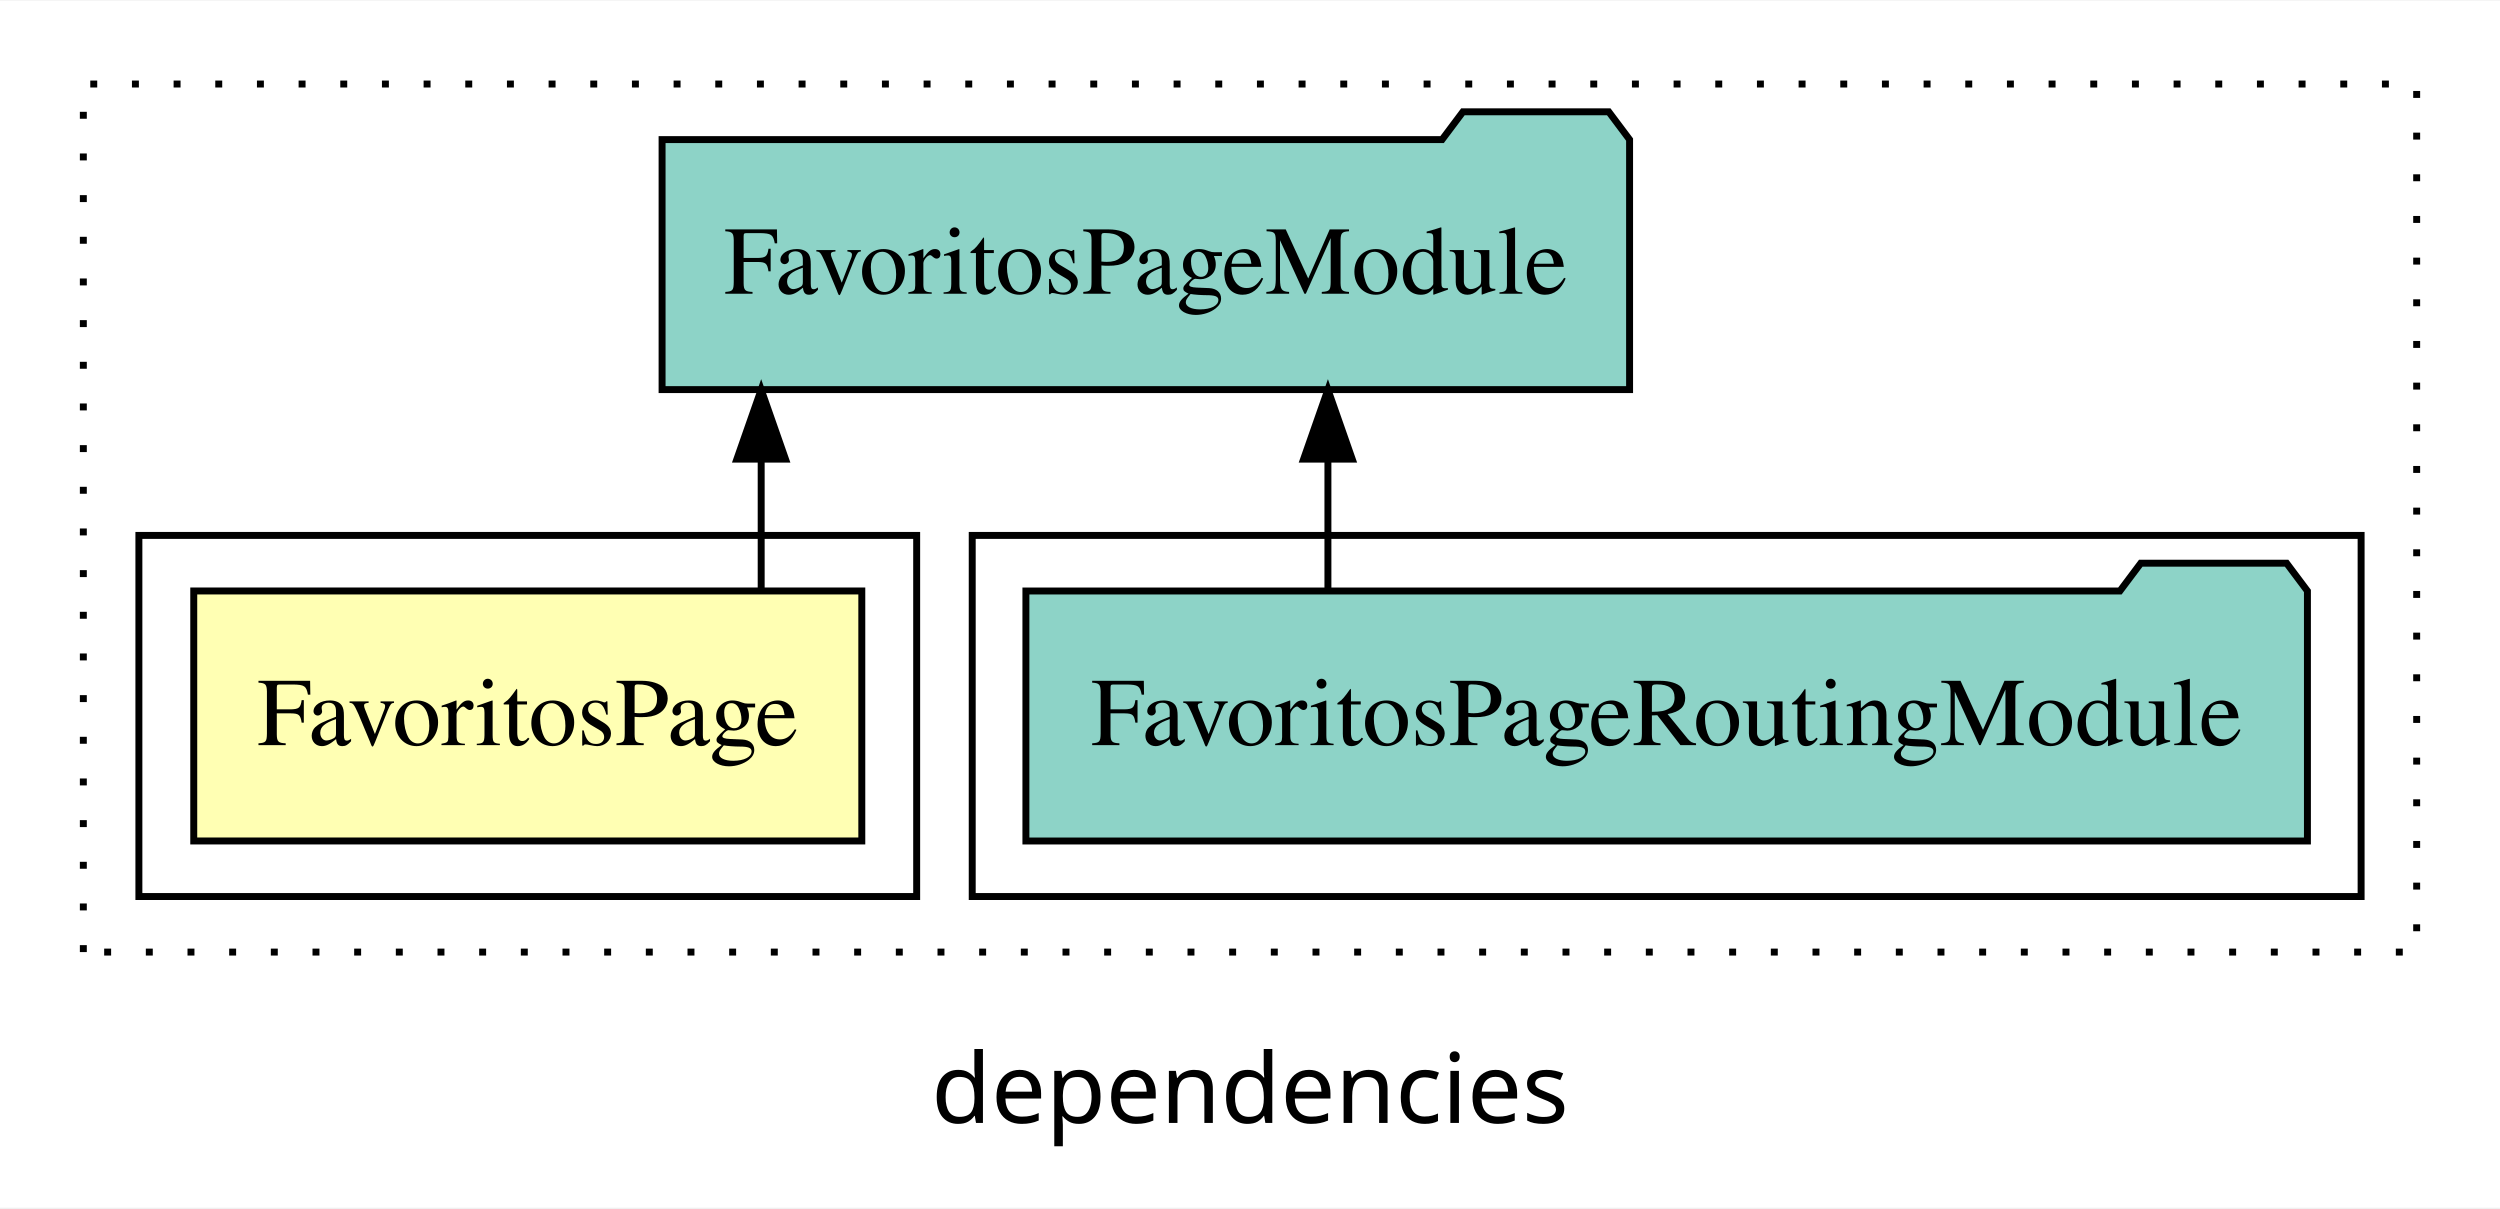
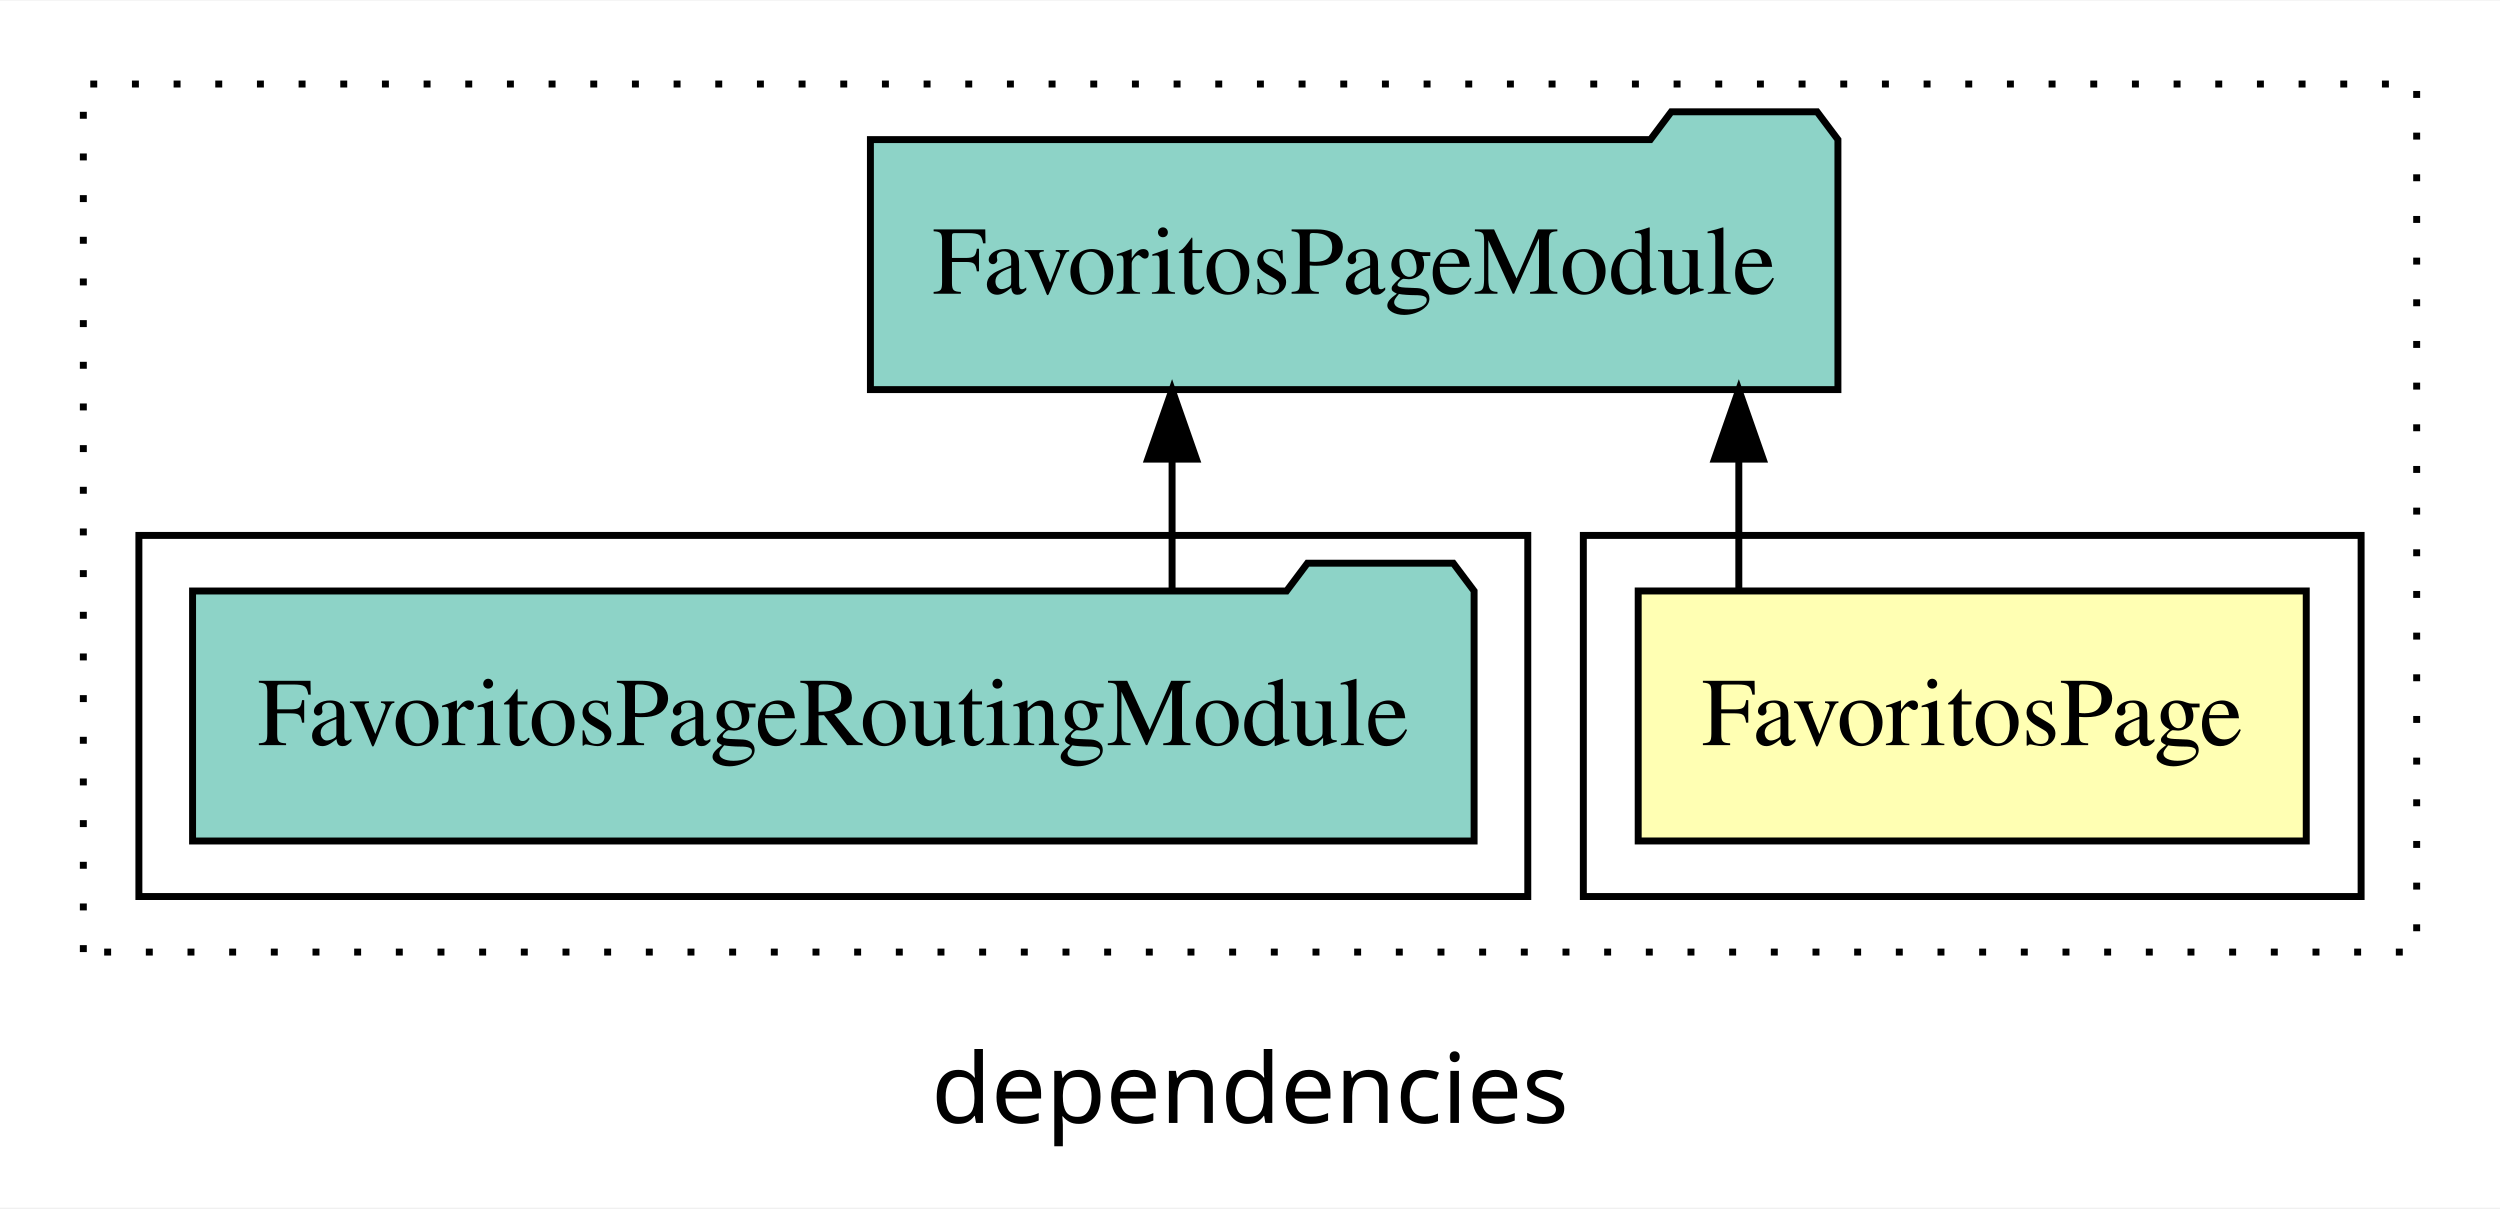
<svg xmlns="http://www.w3.org/2000/svg" width="360pt" height="174pt" viewBox="0.00 0.00 360.00 173.80">
  <g id="graph0" class="graph" transform="scale(1 1) rotate(0) translate(4 169.8)">
    <polygon fill="white" stroke="transparent" points="-4,4 -4,-169.8 356,-169.8 356,4 -4,4" />
    <text text-anchor="middle" x="176" y="-8.2" font-family="sans-serif" font-size="14.00">dependencies</text>
    <g id="clust1" class="cluster">
      <polygon fill="none" stroke="black" stroke-dasharray="1,5" points="8,-32.8 8,-157.8 344,-157.8 344,-32.8 8,-32.8" />
    </g>
+     <g id="clust2" class="cluster">
+       <polygon fill="none" stroke="black" points="224,-40.8 224,-92.8 336,-92.8 336,-40.8 224,-40.8" />
+     </g>
    <g id="clust4" class="cluster">
-       <polygon fill="none" stroke="black" points="136,-40.8 136,-92.8 336,-92.8 336,-40.8 136,-40.8" />
-     </g>
-     <g id="clust2" class="cluster">
-       <polygon fill="none" stroke="black" points="16,-40.8 16,-92.8 128,-92.8 128,-40.8 16,-40.8" />
+       <polygon fill="none" stroke="black" points="16,-40.8 16,-92.8 216,-92.8 216,-40.8 16,-40.8" />
    </g>
    <g id="node1" class="node">
-       <polygon fill="#ffffb3" stroke="black" points="120.1,-84.8 23.9,-84.8 23.9,-48.8 120.1,-48.8 120.1,-84.8" />
-       <text text-anchor="middle" x="72" y="-62.6" font-family="Times,serif" font-size="14.00">FavoritosPage</text>
+       <polygon fill="#ffffb3" stroke="black" points="328.1,-84.8 231.9,-84.8 231.9,-48.8 328.1,-48.8 328.1,-84.8" />
+       <text text-anchor="middle" x="280" y="-62.6" font-family="Times,serif" font-size="14.00">FavoritosPage</text>
    </g>
    <g id="node2" class="node">
-       <polygon fill="#8dd3c7" stroke="black" points="230.66,-149.8 227.66,-153.8 206.66,-153.8 203.66,-149.8 91.34,-149.8 91.34,-113.8 230.66,-113.8 230.66,-149.8" />
-       <text text-anchor="middle" x="161" y="-127.6" font-family="Times,serif" font-size="14.00">FavoritosPageModule</text>
+       <polygon fill="#8dd3c7" stroke="black" points="260.66,-149.8 257.66,-153.8 236.66,-153.8 233.66,-149.8 121.34,-149.8 121.34,-113.8 260.66,-113.8 260.66,-149.8" />
+       <text text-anchor="middle" x="191" y="-127.6" font-family="Times,serif" font-size="14.00">FavoritosPageModule</text>
    </g>
    <g id="edge1" class="edge">
-       <path fill="none" stroke="black" d="M105.61,-84.91C105.61,-84.91 105.61,-103.79 105.61,-103.79" />
-       <polygon fill="black" stroke="black" points="102.11,-103.79 105.61,-113.79 109.11,-103.79 102.11,-103.79" />
+       <path fill="none" stroke="black" d="M246.39,-84.91C246.39,-84.91 246.39,-103.79 246.39,-103.79" />
+       <polygon fill="black" stroke="black" points="242.89,-103.79 246.39,-113.79 249.89,-103.79 242.89,-103.79" />
    </g>
    <g id="node3" class="node">
-       <polygon fill="#8dd3c7" stroke="black" points="328.27,-84.8 325.27,-88.8 304.27,-88.8 301.27,-84.8 143.73,-84.8 143.73,-48.8 328.27,-48.8 328.27,-84.8" />
-       <text text-anchor="middle" x="236" y="-62.6" font-family="Times,serif" font-size="14.00">FavoritosPageRoutingModule</text>
+       <polygon fill="#8dd3c7" stroke="black" points="208.27,-84.8 205.27,-88.8 184.27,-88.8 181.27,-84.8 23.73,-84.8 23.73,-48.8 208.27,-48.8 208.27,-84.8" />
+       <text text-anchor="middle" x="116" y="-62.6" font-family="Times,serif" font-size="14.00">FavoritosPageRoutingModule</text>
    </g>
    <g id="edge2" class="edge">
-       <path fill="none" stroke="black" d="M187.22,-84.91C187.22,-84.91 187.22,-103.79 187.22,-103.79" />
-       <polygon fill="black" stroke="black" points="183.72,-103.79 187.22,-113.79 190.72,-103.79 183.72,-103.79" />
+       <path fill="none" stroke="black" d="M164.78,-84.91C164.78,-84.91 164.78,-103.79 164.78,-103.79" />
+       <polygon fill="black" stroke="black" points="161.28,-103.79 164.78,-113.79 168.28,-103.79 161.28,-103.79" />
    </g>
  </g>
</svg>
